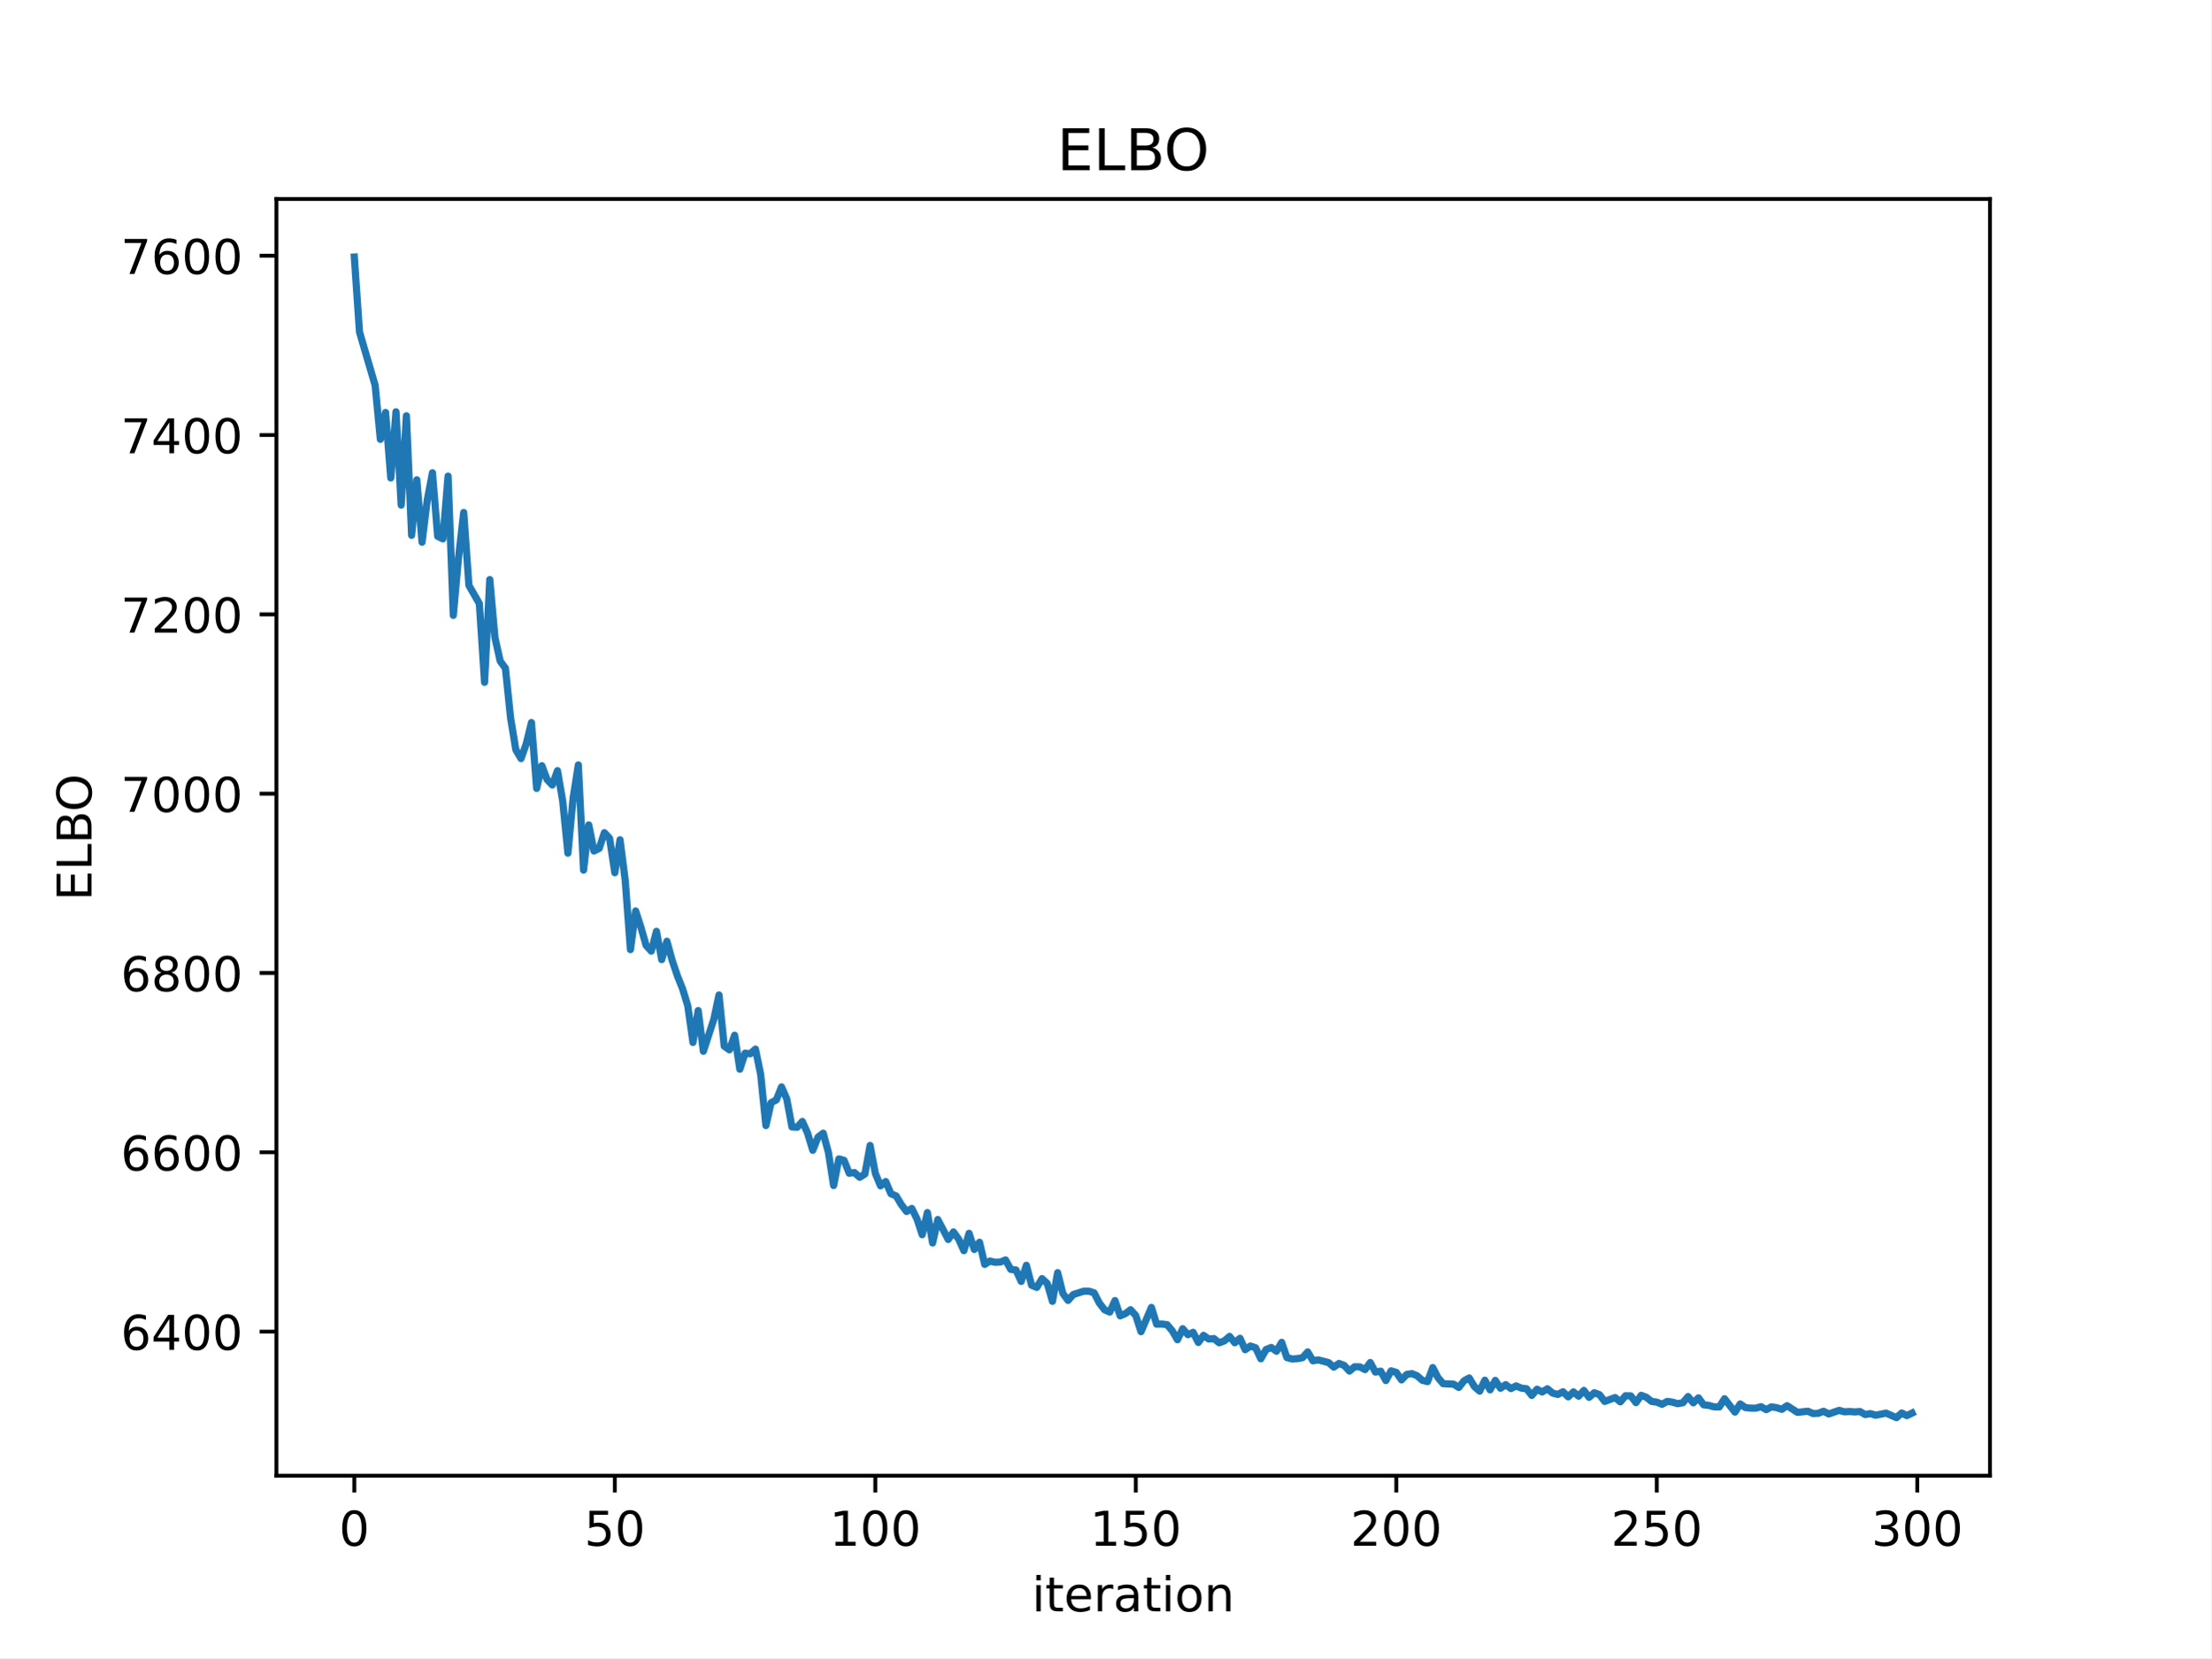
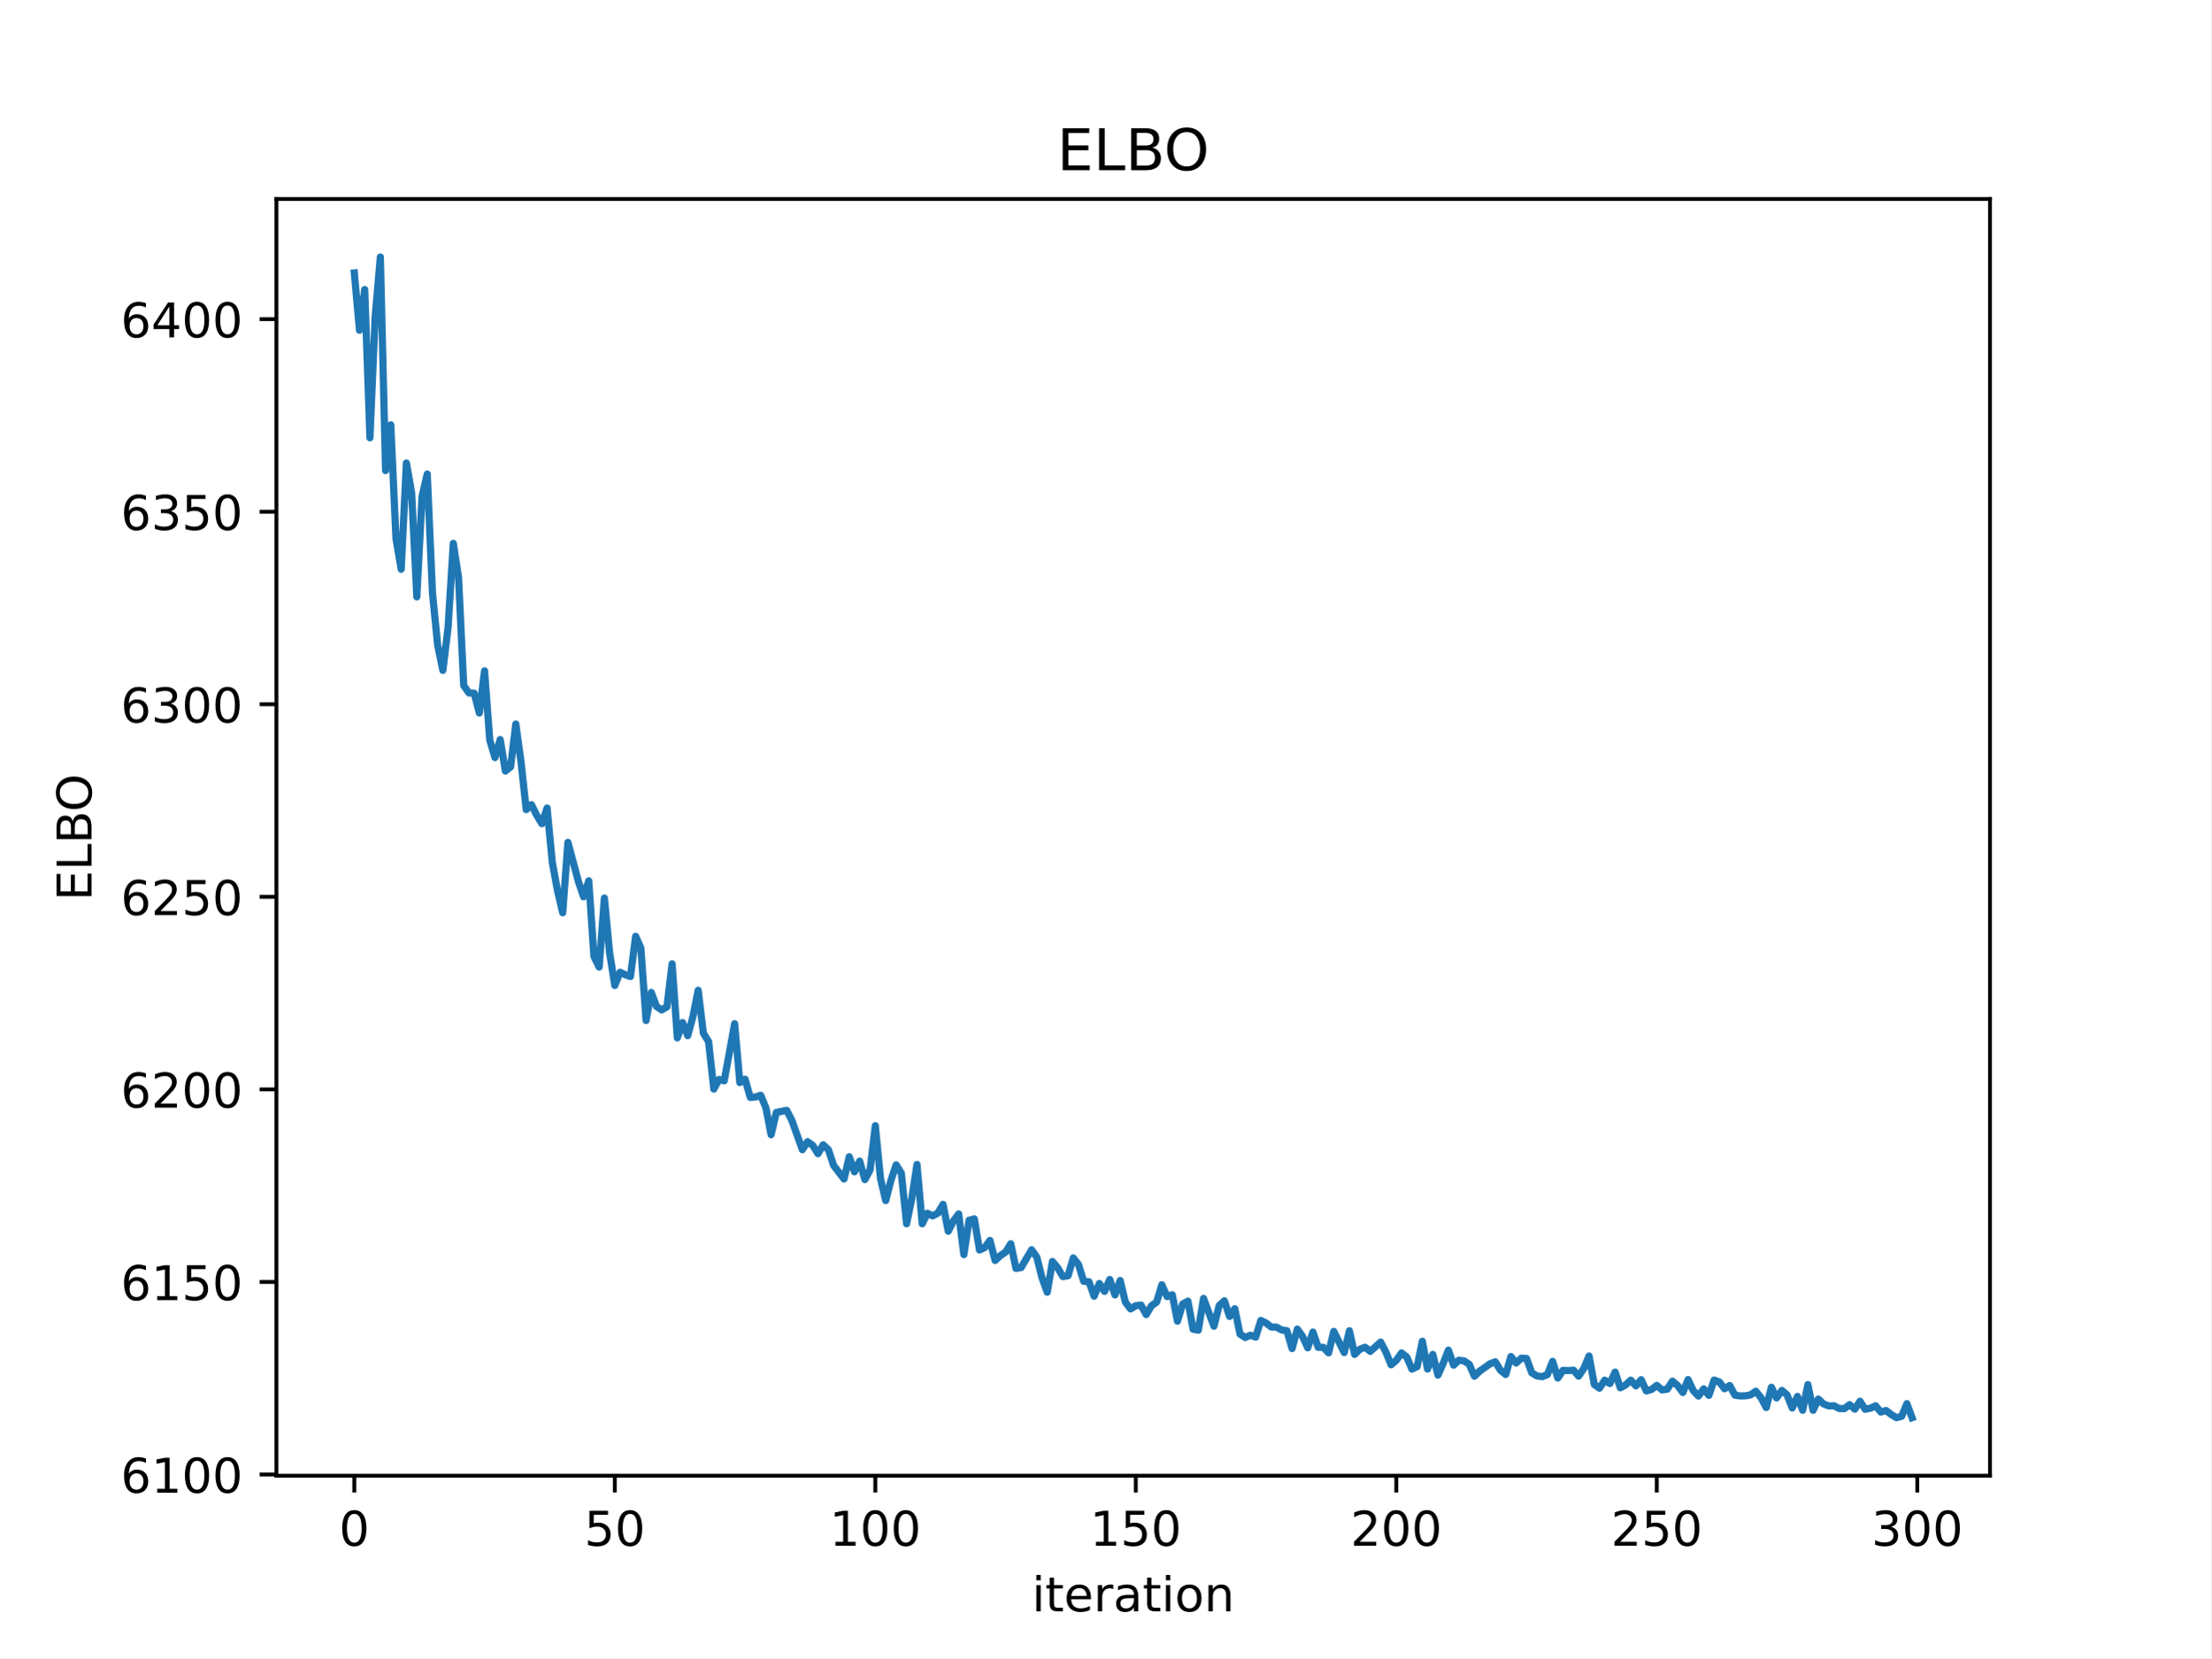
<svg xmlns="http://www.w3.org/2000/svg" xmlns:xlink="http://www.w3.org/1999/xlink" width="460.8pt" height="345.6pt" viewBox="0 0 460.8 345.6" version="1.1">
  <defs>
    <style type="text/css">*{stroke-linejoin: round; stroke-linecap: butt}</style>
  </defs>
  <g id="figure_1">
    <g id="patch_1">
      <path d="M 0 345.6  L 460.8 345.6  L 460.8 0  L 0 0  z " style="fill: #ffffff" />
    </g>
    <g id="axes_1">
      <g id="patch_2">
        <path d="M 57.6 307.584  L 414.72 307.584  L 414.72 41.472  L 57.6 41.472  z " style="fill: #ffffff" />
      </g>
      <g id="matplotlib.axis_1">
        <g id="xtick_1">
          <g id="line2d_1">
            <defs>
-               <path id="mb1809e259a" d="M 0 0  L 0 3.5  " style="stroke: #000000; stroke-width: 0.8" />
+               <path id="mee90d8ee68" d="M 0 0  L 0 3.5  " style="stroke: #000000; stroke-width: 0.8" />
            </defs>
            <g>
-               <use xlink:href="#mb1809e259a" x="73.833" y="307.584" style="stroke: #000000; stroke-width: 0.8" />
+               <use xlink:href="#mee90d8ee68" x="73.833" y="307.584" style="stroke: #000000; stroke-width: 0.8" />
            </g>
          </g>
          <g id="text_1">
            <g transform="translate(70.65148 322.1824) scale(0.1 -0.1)">
              <defs>
                <path id="DejaVuSans-30" d="M 2034 4250  Q 1547 4250 1301 3770  Q 1056 3291 1056 2328  Q 1056 1369 1301 889  Q 1547 409 2034 409  Q 2525 409 2770 889  Q 3016 1369 3016 2328  Q 3016 3291 2770 3770  Q 2525 4250 2034 4250  z M 2034 4750  Q 2819 4750 3233 4129  Q 3647 3509 3647 2328  Q 3647 1150 3233 529  Q 2819 -91 2034 -91  Q 1250 -91 836 529  Q 422 1150 422 2328  Q 422 3509 836 4129  Q 1250 4750 2034 4750  z " transform="scale(0.015625)" />
              </defs>
              <use xlink:href="#DejaVuSans-30" />
            </g>
          </g>
        </g>
        <g id="xtick_2">
          <g id="line2d_2">
            <g>
-               <use xlink:href="#mb1809e259a" x="128.123" y="307.584" style="stroke: #000000; stroke-width: 0.8" />
+               <use xlink:href="#mee90d8ee68" x="128.123" y="307.584" style="stroke: #000000; stroke-width: 0.8" />
            </g>
          </g>
          <g id="text_2">
            <g transform="translate(121.7603 322.1824) scale(0.1 -0.1)">
              <defs>
                <path id="DejaVuSans-35" d="M 691 4666  L 3169 4666  L 3169 4134  L 1269 4134  L 1269 2991  Q 1406 3038 1543 3061  Q 1681 3084 1819 3084  Q 2600 3084 3056 2656  Q 3513 2228 3513 1497  Q 3513 744 3044 326  Q 2575 -91 1722 -91  Q 1428 -91 1123 -41  Q 819 9 494 109  L 494 744  Q 775 591 1075 516  Q 1375 441 1709 441  Q 2250 441 2565 725  Q 2881 1009 2881 1497  Q 2881 1984 2565 2268  Q 2250 2553 1709 2553  Q 1456 2553 1204 2497  Q 953 2441 691 2322  L 691 4666  z " transform="scale(0.015625)" />
              </defs>
              <use xlink:href="#DejaVuSans-35" />
              <use xlink:href="#DejaVuSans-30" transform="translate(63.62305 0)" />
            </g>
          </g>
        </g>
        <g id="xtick_3">
          <g id="line2d_3">
            <g>
-               <use xlink:href="#mb1809e259a" x="182.413" y="307.584" style="stroke: #000000; stroke-width: 0.8" />
+               <use xlink:href="#mee90d8ee68" x="182.413" y="307.584" style="stroke: #000000; stroke-width: 0.8" />
            </g>
          </g>
          <g id="text_3">
            <g transform="translate(172.8691 322.1824) scale(0.1 -0.1)">
              <defs>
                <path id="DejaVuSans-31" d="M 794 531  L 1825 531  L 1825 4091  L 703 3866  L 703 4441  L 1819 4666  L 2450 4666  L 2450 531  L 3481 531  L 3481 0  L 794 0  L 794 531  z " transform="scale(0.015625)" />
              </defs>
              <use xlink:href="#DejaVuSans-31" />
              <use xlink:href="#DejaVuSans-30" transform="translate(63.62305 0)" />
              <use xlink:href="#DejaVuSans-30" transform="translate(127.2461 0)" />
            </g>
          </g>
        </g>
        <g id="xtick_4">
          <g id="line2d_4">
            <g>
-               <use xlink:href="#mb1809e259a" x="236.703" y="307.584" style="stroke: #000000; stroke-width: 0.8" />
+               <use xlink:href="#mee90d8ee68" x="236.703" y="307.584" style="stroke: #000000; stroke-width: 0.8" />
            </g>
          </g>
          <g id="text_4">
            <g transform="translate(227.1592 322.1824) scale(0.1 -0.1)">
              <use xlink:href="#DejaVuSans-31" />
              <use xlink:href="#DejaVuSans-35" transform="translate(63.62305 0)" />
              <use xlink:href="#DejaVuSans-30" transform="translate(127.2461 0)" />
            </g>
          </g>
        </g>
        <g id="xtick_5">
          <g id="line2d_5">
            <g>
-               <use xlink:href="#mb1809e259a" x="290.993" y="307.584" style="stroke: #000000; stroke-width: 0.8" />
+               <use xlink:href="#mee90d8ee68" x="290.993" y="307.584" style="stroke: #000000; stroke-width: 0.8" />
            </g>
          </g>
          <g id="text_5">
            <g transform="translate(281.4492 322.1824) scale(0.1 -0.1)">
              <defs>
                <path id="DejaVuSans-32" d="M 1228 531  L 3431 531  L 3431 0  L 469 0  L 469 531  Q 828 903 1448 1529  Q 2069 2156 2228 2338  Q 2531 2678 2651 2914  Q 2772 3150 2772 3378  Q 2772 3750 2511 3984  Q 2250 4219 1831 4219  Q 1534 4219 1204 4116  Q 875 4013 500 3803  L 500 4441  Q 881 4594 1212 4672  Q 1544 4750 1819 4750  Q 2544 4750 2975 4387  Q 3406 4025 3406 3419  Q 3406 3131 3298 2873  Q 3191 2616 2906 2266  Q 2828 2175 2409 1742  Q 1991 1309 1228 531  z " transform="scale(0.015625)" />
              </defs>
              <use xlink:href="#DejaVuSans-32" />
              <use xlink:href="#DejaVuSans-30" transform="translate(63.62305 0)" />
              <use xlink:href="#DejaVuSans-30" transform="translate(127.2461 0)" />
            </g>
          </g>
        </g>
        <g id="xtick_6">
          <g id="line2d_6">
            <g>
-               <use xlink:href="#mb1809e259a" x="345.283" y="307.584" style="stroke: #000000; stroke-width: 0.8" />
+               <use xlink:href="#mee90d8ee68" x="345.283" y="307.584" style="stroke: #000000; stroke-width: 0.8" />
            </g>
          </g>
          <g id="text_6">
            <g transform="translate(335.7393 322.1824) scale(0.1 -0.1)">
              <use xlink:href="#DejaVuSans-32" />
              <use xlink:href="#DejaVuSans-35" transform="translate(63.62305 0)" />
              <use xlink:href="#DejaVuSans-30" transform="translate(127.2461 0)" />
            </g>
          </g>
        </g>
        <g id="xtick_7">
          <g id="line2d_7">
            <g>
-               <use xlink:href="#mb1809e259a" x="399.573" y="307.584" style="stroke: #000000; stroke-width: 0.8" />
+               <use xlink:href="#mee90d8ee68" x="399.573" y="307.584" style="stroke: #000000; stroke-width: 0.8" />
            </g>
          </g>
          <g id="text_7">
            <g transform="translate(390.0293 322.1824) scale(0.1 -0.1)">
              <defs>
                <path id="DejaVuSans-33" d="M 2597 2516  Q 3050 2419 3304 2112  Q 3559 1806 3559 1356  Q 3559 666 3084 287  Q 2609 -91 1734 -91  Q 1441 -91 1130 -33  Q 819 25 488 141  L 488 750  Q 750 597 1062 519  Q 1375 441 1716 441  Q 2309 441 2620 675  Q 2931 909 2931 1356  Q 2931 1769 2642 2001  Q 2353 2234 1838 2234  L 1294 2234  L 1294 2753  L 1863 2753  Q 2328 2753 2575 2939  Q 2822 3125 2822 3475  Q 2822 3834 2567 4026  Q 2313 4219 1838 4219  Q 1578 4219 1281 4162  Q 984 4106 628 3988  L 628 4550  Q 988 4650 1302 4700  Q 1616 4750 1894 4750  Q 2613 4750 3031 4423  Q 3450 4097 3450 3541  Q 3450 3153 3228 2886  Q 3006 2619 2597 2516  z " transform="scale(0.015625)" />
              </defs>
              <use xlink:href="#DejaVuSans-33" />
              <use xlink:href="#DejaVuSans-30" transform="translate(63.62305 0)" />
              <use xlink:href="#DejaVuSans-30" transform="translate(127.2461 0)" />
            </g>
          </g>
        </g>
        <g id="text_8">
          <g transform="translate(215.0373 335.8606) scale(0.1 -0.1)">
            <defs>
              <path id="DejaVuSans-69" d="M 603 3500  L 1178 3500  L 1178 0  L 603 0  L 603 3500  z M 603 4863  L 1178 4863  L 1178 4134  L 603 4134  L 603 4863  z " transform="scale(0.015625)" />
              <path id="DejaVuSans-74" d="M 1172 4494  L 1172 3500  L 2356 3500  L 2356 3053  L 1172 3053  L 1172 1153  Q 1172 725 1289 603  Q 1406 481 1766 481  L 2356 481  L 2356 0  L 1766 0  Q 1100 0 847 248  Q 594 497 594 1153  L 594 3053  L 172 3053  L 172 3500  L 594 3500  L 594 4494  L 1172 4494  z " transform="scale(0.015625)" />
              <path id="DejaVuSans-65" d="M 3597 1894  L 3597 1613  L 953 1613  Q 991 1019 1311 708  Q 1631 397 2203 397  Q 2534 397 2845 478  Q 3156 559 3463 722  L 3463 178  Q 3153 47 2828 -22  Q 2503 -91 2169 -91  Q 1331 -91 842 396  Q 353 884 353 1716  Q 353 2575 817 3079  Q 1281 3584 2069 3584  Q 2775 3584 3186 3129  Q 3597 2675 3597 1894  z M 3022 2063  Q 3016 2534 2758 2815  Q 2500 3097 2075 3097  Q 1594 3097 1305 2825  Q 1016 2553 972 2059  L 3022 2063  z " transform="scale(0.015625)" />
              <path id="DejaVuSans-72" d="M 2631 2963  Q 2534 3019 2420 3045  Q 2306 3072 2169 3072  Q 1681 3072 1420 2755  Q 1159 2438 1159 1844  L 1159 0  L 581 0  L 581 3500  L 1159 3500  L 1159 2956  Q 1341 3275 1631 3429  Q 1922 3584 2338 3584  Q 2397 3584 2469 3576  Q 2541 3569 2628 3553  L 2631 2963  z " transform="scale(0.015625)" />
              <path id="DejaVuSans-61" d="M 2194 1759  Q 1497 1759 1228 1600  Q 959 1441 959 1056  Q 959 750 1161 570  Q 1363 391 1709 391  Q 2188 391 2477 730  Q 2766 1069 2766 1631  L 2766 1759  L 2194 1759  z M 3341 1997  L 3341 0  L 2766 0  L 2766 531  Q 2569 213 2275 61  Q 1981 -91 1556 -91  Q 1019 -91 701 211  Q 384 513 384 1019  Q 384 1609 779 1909  Q 1175 2209 1959 2209  L 2766 2209  L 2766 2266  Q 2766 2663 2505 2880  Q 2244 3097 1772 3097  Q 1472 3097 1187 3025  Q 903 2953 641 2809  L 641 3341  Q 956 3463 1253 3523  Q 1550 3584 1831 3584  Q 2591 3584 2966 3190  Q 3341 2797 3341 1997  z " transform="scale(0.015625)" />
              <path id="DejaVuSans-6f" d="M 1959 3097  Q 1497 3097 1228 2736  Q 959 2375 959 1747  Q 959 1119 1226 758  Q 1494 397 1959 397  Q 2419 397 2687 759  Q 2956 1122 2956 1747  Q 2956 2369 2687 2733  Q 2419 3097 1959 3097  z M 1959 3584  Q 2709 3584 3137 3096  Q 3566 2609 3566 1747  Q 3566 888 3137 398  Q 2709 -91 1959 -91  Q 1206 -91 779 398  Q 353 888 353 1747  Q 353 2609 779 3096  Q 1206 3584 1959 3584  z " transform="scale(0.015625)" />
              <path id="DejaVuSans-6e" d="M 3513 2113  L 3513 0  L 2938 0  L 2938 2094  Q 2938 2591 2744 2837  Q 2550 3084 2163 3084  Q 1697 3084 1428 2787  Q 1159 2491 1159 1978  L 1159 0  L 581 0  L 581 3500  L 1159 3500  L 1159 2956  Q 1366 3272 1645 3428  Q 1925 3584 2291 3584  Q 2894 3584 3203 3211  Q 3513 2838 3513 2113  z " transform="scale(0.015625)" />
            </defs>
            <use xlink:href="#DejaVuSans-69" />
            <use xlink:href="#DejaVuSans-74" transform="translate(27.7832 0)" />
            <use xlink:href="#DejaVuSans-65" transform="translate(66.99219 0)" />
            <use xlink:href="#DejaVuSans-72" transform="translate(128.5156 0)" />
            <use xlink:href="#DejaVuSans-61" transform="translate(169.6289 0)" />
            <use xlink:href="#DejaVuSans-74" transform="translate(230.9082 0)" />
            <use xlink:href="#DejaVuSans-69" transform="translate(270.1172 0)" />
            <use xlink:href="#DejaVuSans-6f" transform="translate(297.9004 0)" />
            <use xlink:href="#DejaVuSans-6e" transform="translate(359.082 0)" />
          </g>
        </g>
      </g>
      <g id="matplotlib.axis_2">
        <g id="ytick_1">
          <g id="line2d_8">
            <defs>
-               <path id="m06be9a217d" d="M 0 0  L -3.5 0  " style="stroke: #000000; stroke-width: 0.8" />
+               <path id="m537278aff8" d="M 0 0  L -3.5 0  " style="stroke: #000000; stroke-width: 0.8" />
            </defs>
            <g>
-               <use xlink:href="#m06be9a217d" x="57.6" y="277.554" style="stroke: #000000; stroke-width: 0.8" />
+               <use xlink:href="#m537278aff8" x="57.6" y="307.335" style="stroke: #000000; stroke-width: 0.8" />
            </g>
          </g>
          <g id="text_9">
-             <g transform="translate(25.15 281.3532) scale(0.1 -0.1)">
+             <g transform="translate(25.15 311.1342) scale(0.1 -0.1)">
              <defs>
                <path id="DejaVuSans-36" d="M 2113 2584  Q 1688 2584 1439 2293  Q 1191 2003 1191 1497  Q 1191 994 1439 701  Q 1688 409 2113 409  Q 2538 409 2786 701  Q 3034 994 3034 1497  Q 3034 2003 2786 2293  Q 2538 2584 2113 2584  z M 3366 4563  L 3366 3988  Q 3128 4100 2886 4159  Q 2644 4219 2406 4219  Q 1781 4219 1451 3797  Q 1122 3375 1075 2522  Q 1259 2794 1537 2939  Q 1816 3084 2150 3084  Q 2853 3084 3261 2657  Q 3669 2231 3669 1497  Q 3669 778 3244 343  Q 2819 -91 2113 -91  Q 1303 -91 875 529  Q 447 1150 447 2328  Q 447 3434 972 4092  Q 1497 4750 2381 4750  Q 2619 4750 2861 4703  Q 3103 4656 3366 4563  z " transform="scale(0.015625)" />
-                 <path id="DejaVuSans-34" d="M 2419 4116  L 825 1625  L 2419 1625  L 2419 4116  z M 2253 4666  L 3047 4666  L 3047 1625  L 3713 1625  L 3713 1100  L 3047 1100  L 3047 0  L 2419 0  L 2419 1100  L 313 1100  L 313 1709  L 2253 4666  z " transform="scale(0.015625)" />
-               </defs>
-               <use xlink:href="#DejaVuSans-36" />
-               <use xlink:href="#DejaVuSans-34" transform="translate(63.62305 0)" />
+               </defs>
+               <use xlink:href="#DejaVuSans-36" />
+               <use xlink:href="#DejaVuSans-31" transform="translate(63.62305 0)" />
              <use xlink:href="#DejaVuSans-30" transform="translate(127.2461 0)" />
              <use xlink:href="#DejaVuSans-30" transform="translate(190.8691 0)" />
            </g>
          </g>
        </g>
        <g id="ytick_2">
          <g id="line2d_9">
            <g>
-               <use xlink:href="#m06be9a217d" x="57.6" y="240.177" style="stroke: #000000; stroke-width: 0.8" />
+               <use xlink:href="#m537278aff8" x="57.6" y="267.198" style="stroke: #000000; stroke-width: 0.8" />
            </g>
          </g>
          <g id="text_10">
-             <g transform="translate(25.15 243.9766) scale(0.1 -0.1)">
-               <use xlink:href="#DejaVuSans-36" />
-               <use xlink:href="#DejaVuSans-36" transform="translate(63.62305 0)" />
-               <use xlink:href="#DejaVuSans-30" transform="translate(127.2461 0)" />
+             <g transform="translate(25.15 270.9976) scale(0.1 -0.1)">
+               <use xlink:href="#DejaVuSans-36" />
+               <use xlink:href="#DejaVuSans-31" transform="translate(63.62305 0)" />
+               <use xlink:href="#DejaVuSans-35" transform="translate(127.2461 0)" />
              <use xlink:href="#DejaVuSans-30" transform="translate(190.8691 0)" />
            </g>
          </g>
        </g>
        <g id="ytick_3">
          <g id="line2d_10">
            <g>
-               <use xlink:href="#m06be9a217d" x="57.6" y="202.801" style="stroke: #000000; stroke-width: 0.8" />
+               <use xlink:href="#m537278aff8" x="57.6" y="227.062" style="stroke: #000000; stroke-width: 0.8" />
            </g>
          </g>
          <g id="text_11">
-             <g transform="translate(25.15 206.6) scale(0.1 -0.1)">
-               <defs>
-                 <path id="DejaVuSans-38" d="M 2034 2216  Q 1584 2216 1326 1975  Q 1069 1734 1069 1313  Q 1069 891 1326 650  Q 1584 409 2034 409  Q 2484 409 2743 651  Q 3003 894 3003 1313  Q 3003 1734 2745 1975  Q 2488 2216 2034 2216  z M 1403 2484  Q 997 2584 770 2862  Q 544 3141 544 3541  Q 544 4100 942 4425  Q 1341 4750 2034 4750  Q 2731 4750 3128 4425  Q 3525 4100 3525 3541  Q 3525 3141 3298 2862  Q 3072 2584 2669 2484  Q 3125 2378 3379 2068  Q 3634 1759 3634 1313  Q 3634 634 3220 271  Q 2806 -91 2034 -91  Q 1263 -91 848 271  Q 434 634 434 1313  Q 434 1759 690 2068  Q 947 2378 1403 2484  z M 1172 3481  Q 1172 3119 1398 2916  Q 1625 2713 2034 2713  Q 2441 2713 2670 2916  Q 2900 3119 2900 3481  Q 2900 3844 2670 4047  Q 2441 4250 2034 4250  Q 1625 4250 1398 4047  Q 1172 3844 1172 3481  z " transform="scale(0.015625)" />
-               </defs>
-               <use xlink:href="#DejaVuSans-36" />
-               <use xlink:href="#DejaVuSans-38" transform="translate(63.62305 0)" />
+             <g transform="translate(25.15 230.8609) scale(0.1 -0.1)">
+               <use xlink:href="#DejaVuSans-36" />
+               <use xlink:href="#DejaVuSans-32" transform="translate(63.62305 0)" />
              <use xlink:href="#DejaVuSans-30" transform="translate(127.2461 0)" />
              <use xlink:href="#DejaVuSans-30" transform="translate(190.8691 0)" />
            </g>
          </g>
        </g>
        <g id="ytick_4">
          <g id="line2d_11">
            <g>
-               <use xlink:href="#m06be9a217d" x="57.6" y="165.424" style="stroke: #000000; stroke-width: 0.8" />
+               <use xlink:href="#m537278aff8" x="57.6" y="186.925" style="stroke: #000000; stroke-width: 0.8" />
            </g>
          </g>
          <g id="text_12">
-             <g transform="translate(25.15 169.2233) scale(0.1 -0.1)">
-               <defs>
-                 <path id="DejaVuSans-37" d="M 525 4666  L 3525 4666  L 3525 4397  L 1831 0  L 1172 0  L 2766 4134  L 525 4134  L 525 4666  z " transform="scale(0.015625)" />
-               </defs>
-               <use xlink:href="#DejaVuSans-37" />
-               <use xlink:href="#DejaVuSans-30" transform="translate(63.62305 0)" />
-               <use xlink:href="#DejaVuSans-30" transform="translate(127.2461 0)" />
+             <g transform="translate(25.15 190.7243) scale(0.1 -0.1)">
+               <use xlink:href="#DejaVuSans-36" />
+               <use xlink:href="#DejaVuSans-32" transform="translate(63.62305 0)" />
+               <use xlink:href="#DejaVuSans-35" transform="translate(127.2461 0)" />
              <use xlink:href="#DejaVuSans-30" transform="translate(190.8691 0)" />
            </g>
          </g>
        </g>
        <g id="ytick_5">
          <g id="line2d_12">
            <g>
-               <use xlink:href="#m06be9a217d" x="57.6" y="128.047" style="stroke: #000000; stroke-width: 0.8" />
+               <use xlink:href="#m537278aff8" x="57.6" y="146.788" style="stroke: #000000; stroke-width: 0.8" />
            </g>
          </g>
          <g id="text_13">
-             <g transform="translate(25.15 131.8467) scale(0.1 -0.1)">
-               <use xlink:href="#DejaVuSans-37" />
-               <use xlink:href="#DejaVuSans-32" transform="translate(63.62305 0)" />
+             <g transform="translate(25.15 150.5877) scale(0.1 -0.1)">
+               <use xlink:href="#DejaVuSans-36" />
+               <use xlink:href="#DejaVuSans-33" transform="translate(63.62305 0)" />
              <use xlink:href="#DejaVuSans-30" transform="translate(127.2461 0)" />
              <use xlink:href="#DejaVuSans-30" transform="translate(190.8691 0)" />
            </g>
          </g>
        </g>
        <g id="ytick_6">
          <g id="line2d_13">
            <g>
-               <use xlink:href="#m06be9a217d" x="57.6" y="90.671" style="stroke: #000000; stroke-width: 0.8" />
+               <use xlink:href="#m537278aff8" x="57.6" y="106.652" style="stroke: #000000; stroke-width: 0.8" />
            </g>
          </g>
          <g id="text_14">
-             <g transform="translate(25.15 94.47009) scale(0.1 -0.1)">
-               <use xlink:href="#DejaVuSans-37" />
-               <use xlink:href="#DejaVuSans-34" transform="translate(63.62305 0)" />
-               <use xlink:href="#DejaVuSans-30" transform="translate(127.2461 0)" />
+             <g transform="translate(25.15 110.451) scale(0.1 -0.1)">
+               <use xlink:href="#DejaVuSans-36" />
+               <use xlink:href="#DejaVuSans-33" transform="translate(63.62305 0)" />
+               <use xlink:href="#DejaVuSans-35" transform="translate(127.2461 0)" />
              <use xlink:href="#DejaVuSans-30" transform="translate(190.8691 0)" />
            </g>
          </g>
        </g>
        <g id="ytick_7">
          <g id="line2d_14">
            <g>
-               <use xlink:href="#m06be9a217d" x="57.6" y="53.294" style="stroke: #000000; stroke-width: 0.8" />
+               <use xlink:href="#m537278aff8" x="57.6" y="66.515" style="stroke: #000000; stroke-width: 0.8" />
            </g>
          </g>
          <g id="text_15">
-             <g transform="translate(25.15 57.09346) scale(0.1 -0.1)">
-               <use xlink:href="#DejaVuSans-37" />
-               <use xlink:href="#DejaVuSans-36" transform="translate(63.62305 0)" />
+             <g transform="translate(25.15 70.31442) scale(0.1 -0.1)">
+               <defs>
+                 <path id="DejaVuSans-34" d="M 2419 4116  L 825 1625  L 2419 1625  L 2419 4116  z M 2253 4666  L 3047 4666  L 3047 1625  L 3713 1625  L 3713 1100  L 3047 1100  L 3047 0  L 2419 0  L 2419 1100  L 313 1100  L 313 1709  L 2253 4666  z " transform="scale(0.015625)" />
+               </defs>
+               <use xlink:href="#DejaVuSans-36" />
+               <use xlink:href="#DejaVuSans-34" transform="translate(63.62305 0)" />
              <use xlink:href="#DejaVuSans-30" transform="translate(127.2461 0)" />
              <use xlink:href="#DejaVuSans-30" transform="translate(190.8691 0)" />
            </g>
          </g>
        </g>
        <g id="text_16">
          <g transform="translate(19.07031 187.7522) rotate(-90) scale(0.1 -0.1)">
            <defs>
              <path id="DejaVuSans-45" d="M 628 4666  L 3578 4666  L 3578 4134  L 1259 4134  L 1259 2753  L 3481 2753  L 3481 2222  L 1259 2222  L 1259 531  L 3634 531  L 3634 0  L 628 0  L 628 4666  z " transform="scale(0.015625)" />
              <path id="DejaVuSans-4c" d="M 628 4666  L 1259 4666  L 1259 531  L 3531 531  L 3531 0  L 628 0  L 628 4666  z " transform="scale(0.015625)" />
              <path id="DejaVuSans-42" d="M 1259 2228  L 1259 519  L 2272 519  Q 2781 519 3026 730  Q 3272 941 3272 1375  Q 3272 1813 3026 2020  Q 2781 2228 2272 2228  L 1259 2228  z M 1259 4147  L 1259 2741  L 2194 2741  Q 2656 2741 2882 2914  Q 3109 3088 3109 3444  Q 3109 3797 2882 3972  Q 2656 4147 2194 4147  L 1259 4147  z M 628 4666  L 2241 4666  Q 2963 4666 3353 4366  Q 3744 4066 3744 3513  Q 3744 3084 3544 2831  Q 3344 2578 2956 2516  Q 3422 2416 3680 2098  Q 3938 1781 3938 1306  Q 3938 681 3513 340  Q 3088 0 2303 0  L 628 0  L 628 4666  z " transform="scale(0.015625)" />
              <path id="DejaVuSans-4f" d="M 2522 4238  Q 1834 4238 1429 3725  Q 1025 3213 1025 2328  Q 1025 1447 1429 934  Q 1834 422 2522 422  Q 3209 422 3611 934  Q 4013 1447 4013 2328  Q 4013 3213 3611 3725  Q 3209 4238 2522 4238  z M 2522 4750  Q 3503 4750 4090 4092  Q 4678 3434 4678 2328  Q 4678 1225 4090 567  Q 3503 -91 2522 -91  Q 1538 -91 948 565  Q 359 1222 359 2328  Q 359 3434 948 4092  Q 1538 4750 2522 4750  z " transform="scale(0.015625)" />
            </defs>
            <use xlink:href="#DejaVuSans-45" />
            <use xlink:href="#DejaVuSans-4c" transform="translate(63.18359 0)" />
            <use xlink:href="#DejaVuSans-42" transform="translate(118.8965 0)" />
            <use xlink:href="#DejaVuSans-4f" transform="translate(185.75 0)" />
          </g>
        </g>
      </g>
      <g id="line2d_15">
-         <path d="M 73.833 53.568  L 74.919 69.215  L 78.176 80.321  L 79.262 91.566  L 80.348 85.966  L 81.433 99.623  L 82.519 85.826  L 83.605 105.275  L 84.691 86.662  L 85.777 111.576  L 86.862 100  L 87.948 113.014  L 89.034 104.243  L 90.12 98.534  L 91.206 111.782  L 92.291 112.312  L 93.377 99.23  L 94.463 128.258  L 95.549 116.258  L 96.635 106.811  L 97.72 122.02  L 99.892 125.8  L 100.978 142.215  L 102.064 120.793  L 103.149 132.914  L 104.235 137.792  L 105.321 139.267  L 106.407 149.656  L 107.493 156.278  L 108.578 158.111  L 109.664 155.047  L 110.75 150.601  L 111.836 164.327  L 112.922 159.585  L 114.007 162.488  L 115.093 163.621  L 116.179 160.627  L 117.265 166.964  L 118.351 177.831  L 119.436 166.323  L 120.522 159.43  L 121.608 181.358  L 122.694 171.938  L 123.78 177.375  L 124.865 176.84  L 125.951 173.557  L 127.037 174.74  L 128.123 181.899  L 129.209 175.033  L 130.294 183.49  L 131.38 197.932  L 132.466 189.872  L 133.552 193.233  L 134.638 197.036  L 135.723 198.247  L 136.809 194.117  L 137.895 200.014  L 138.981 196.18  L 140.067 200.139  L 141.152 203.36  L 142.238 206.081  L 143.324 209.612  L 144.41 217.28  L 145.496 210.631  L 146.581 219.118  L 148.753 212.477  L 149.839 207.382  L 150.925 218.049  L 152.01 218.815  L 153.096 215.77  L 154.182 222.862  L 155.268 219.522  L 156.354 219.65  L 157.439 218.663  L 158.525 223.974  L 159.611 234.607  L 160.697 229.836  L 161.783 229.269  L 162.868 226.55  L 163.954 229.027  L 165.04 234.886  L 166.126 234.959  L 167.212 233.748  L 168.297 236.185  L 169.383 239.757  L 170.469 237.018  L 171.555 236.186  L 172.641 240.22  L 173.726 247.11  L 174.812 241.558  L 175.898 241.848  L 176.984 244.55  L 178.07 244.404  L 179.155 245.393  L 180.241 244.705  L 181.327 238.75  L 182.413 244.556  L 183.499 247.168  L 184.584 246.27  L 185.67 248.815  L 186.756 249.264  L 187.842 251.082  L 188.928 252.517  L 190.013 251.881  L 191.099 254.072  L 192.185 257.352  L 193.271 252.743  L 194.357 259.078  L 195.442 254.191  L 197.614 258.351  L 198.7 256.777  L 199.786 258.275  L 200.871 260.684  L 201.957 257.06  L 203.043 260.436  L 204.129 258.919  L 205.215 263.539  L 206.3 262.851  L 207.386 263.108  L 208.472 263.05  L 209.558 262.612  L 210.644 264.586  L 211.729 264.707  L 212.815 267.09  L 213.901 263.729  L 214.987 267.889  L 216.073 268.335  L 217.158 266.504  L 218.244 267.514  L 219.33 271.244  L 220.416 265.264  L 221.502 269.609  L 222.587 271.054  L 223.673 269.82  L 225.845 269.13  L 226.931 269.131  L 228.016 269.465  L 229.102 271.589  L 230.188 272.996  L 231.274 273.485  L 232.36 271.082  L 233.445 274.26  L 234.531 273.802  L 235.617 272.991  L 236.703 274.203  L 237.789 277.569  L 239.96 272.508  L 241.046 276.005  L 242.132 275.975  L 243.218 276.099  L 244.304 277.386  L 245.389 279.251  L 246.475 276.945  L 247.561 278.198  L 248.647 277.698  L 249.733 279.814  L 250.818 278.335  L 251.904 279.096  L 252.99 279  L 254.076 279.886  L 255.162 279.484  L 256.247 278.545  L 257.333 279.88  L 258.419 278.942  L 259.505 281.324  L 260.591 280.555  L 261.676 280.931  L 262.762 283.222  L 263.848 281.285  L 264.934 280.855  L 266.02 281.649  L 267.105 279.79  L 268.191 282.966  L 269.277 283.262  L 270.363 283.189  L 271.449 282.987  L 272.534 281.788  L 273.62 283.639  L 274.706 283.443  L 276.878 284.005  L 277.963 284.947  L 279.049 284.183  L 280.135 284.601  L 281.221 285.782  L 282.307 284.871  L 283.392 284.897  L 284.478 285.474  L 285.564 283.99  L 286.65 285.997  L 287.736 285.788  L 288.821 287.753  L 289.907 285.728  L 290.993 286.053  L 292.079 287.616  L 293.165 286.477  L 294.25 286.304  L 295.336 286.763  L 296.422 287.703  L 297.508 287.973  L 298.594 285.043  L 299.679 287.138  L 300.765 288.411  L 302.937 288.505  L 304.023 289.194  L 305.108 287.796  L 306.194 287.215  L 307.28 289.019  L 308.366 289.963  L 309.452 287.674  L 310.537 289.695  L 311.623 287.724  L 312.709 289.361  L 313.795 288.605  L 314.881 289.425  L 315.966 288.867  L 317.052 289.333  L 318.138 289.461  L 319.224 290.858  L 320.31 289.565  L 321.395 290.134  L 322.481 289.468  L 323.567 290.364  L 324.653 290.653  L 325.739 290.087  L 326.824 291.15  L 327.91 290.117  L 328.996 291.015  L 330.082 289.811  L 331.168 291.25  L 332.253 290.29  L 333.339 290.7  L 334.425 292.105  L 336.597 291.298  L 337.682 292.197  L 338.768 290.919  L 339.854 290.951  L 340.94 292.352  L 342.026 290.827  L 343.111 291.243  L 344.197 292.104  L 345.283 292.251  L 346.369 292.701  L 347.455 292.104  L 348.54 292.256  L 349.626 292.575  L 350.712 292.379  L 351.798 291.088  L 352.884 292.397  L 353.969 291.358  L 355.055 292.819  L 356.141 292.939  L 357.227 293.232  L 358.313 293.25  L 359.398 291.539  L 361.57 294.33  L 362.656 292.629  L 363.742 293.382  L 364.827 293.504  L 365.913 293.508  L 366.999 293.202  L 368.085 293.809  L 369.171 293.233  L 370.256 293.404  L 371.342 293.745  L 372.428 292.989  L 374.6 294.383  L 376.771 294.148  L 377.857 294.636  L 378.943 294.577  L 380.029 294.151  L 381.114 294.718  L 383.286 293.966  L 384.372 294.272  L 385.458 294.213  L 386.543 294.295  L 387.629 294.212  L 388.715 294.843  L 389.801 294.644  L 390.887 294.977  L 393.058 294.544  L 395.23 295.488  L 396.316 294.514  L 397.401 295.061  L 398.487 294.53  L 398.487 294.53  " clip-path="url(#p828c2e93ea)" style="fill: none; stroke: #1f77b4; stroke-width: 1.5; stroke-linecap: square" />
+         <path d="M 73.833 56.881  L 74.919 68.83  L 76.004 60.343  L 77.09 91.248  L 78.176 66.092  L 79.262 53.568  L 80.348 98.078  L 81.433 88.546  L 82.519 112.295  L 83.605 118.644  L 84.691 96.502  L 85.777 102.664  L 86.862 124.397  L 87.948 103.488  L 89.034 98.802  L 90.12 123.555  L 91.206 134.514  L 92.291 139.731  L 93.377 130.779  L 94.463 113.246  L 95.549 120.3  L 96.635 142.885  L 97.72 144.431  L 98.806 144.468  L 99.892 148.61  L 100.978 139.818  L 102.064 154.27  L 103.149 157.902  L 104.235 154.147  L 105.321 160.706  L 106.407 159.834  L 107.493 150.902  L 108.578 158.821  L 109.664 168.753  L 110.75 167.716  L 111.836 169.9  L 112.922 171.677  L 114.007 168.418  L 115.093 179.737  L 116.179 185.63  L 117.265 190.252  L 118.351 175.573  L 120.522 183.693  L 121.608 186.91  L 122.694 183.594  L 123.78 199.389  L 124.865 201.565  L 125.951 187.175  L 127.037 198.566  L 128.123 205.405  L 129.209 202.647  L 130.294 203.16  L 131.38 203.542  L 132.466 195.154  L 133.552 197.589  L 134.638 212.703  L 135.723 206.855  L 136.809 209.773  L 137.895 210.501  L 138.981 209.86  L 140.067 200.894  L 141.152 216.328  L 142.238 213.137  L 143.324 215.862  L 144.41 211.852  L 145.496 206.406  L 146.581 215.365  L 147.667 217.1  L 148.753 227.004  L 149.839 224.988  L 150.925 225.274  L 153.096 213.367  L 154.182 225.646  L 155.268 224.938  L 156.354 228.728  L 157.439 228.652  L 158.525 228.289  L 159.611 230.913  L 160.697 236.51  L 161.783 231.873  L 163.954 231.432  L 165.04 233.569  L 167.212 239.631  L 168.297 237.963  L 169.383 238.74  L 170.469 240.47  L 171.555 238.616  L 172.641 239.637  L 173.726 242.908  L 175.898 245.743  L 176.984 241.102  L 178.07 244.246  L 179.155 242.022  L 180.241 245.861  L 181.327 243.836  L 182.413 234.629  L 183.499 245.676  L 184.584 250.241  L 185.67 246.011  L 186.756 242.795  L 187.842 244.54  L 188.928 255.075  L 190.013 249.822  L 191.099 242.707  L 192.185 255.072  L 193.271 252.889  L 194.357 253.431  L 195.442 252.864  L 196.528 251.037  L 197.614 256.631  L 198.7 254.478  L 199.786 253.019  L 200.871 261.496  L 201.957 254.341  L 203.043 254.05  L 204.129 260.543  L 205.215 260.027  L 206.3 258.544  L 207.386 262.728  L 208.472 261.711  L 209.558 260.98  L 210.644 259.235  L 211.729 264.385  L 212.815 264.19  L 214.987 260.488  L 216.073 262.032  L 217.158 266.345  L 218.244 269.347  L 219.33 262.937  L 220.416 264.231  L 221.502 266.088  L 222.587 265.902  L 223.673 262.192  L 224.759 263.566  L 225.845 267.06  L 226.931 267.156  L 228.016 270.171  L 229.102 267.521  L 230.188 269.178  L 231.274 266.687  L 232.36 269.904  L 233.445 266.904  L 234.531 271.412  L 235.617 272.826  L 236.703 272.152  L 237.789 272.025  L 238.875 274.012  L 239.96 272.174  L 241.046 271.393  L 242.132 267.79  L 243.218 270.244  L 244.304 269.877  L 245.389 275.38  L 246.475 271.8  L 247.561 271.201  L 248.647 277.053  L 249.733 277.253  L 250.818 270.626  L 252.99 276.432  L 254.076 272.119  L 255.162 271.131  L 256.247 274.388  L 257.333 272.781  L 258.419 278.061  L 259.505 278.779  L 260.591 278.307  L 261.676 278.702  L 262.762 275.229  L 263.848 275.759  L 264.934 276.591  L 266.02 276.614  L 267.105 277.218  L 268.191 277.361  L 269.277 281.08  L 270.363 277.031  L 271.449 278.536  L 272.534 280.929  L 273.62 277.639  L 274.706 280.821  L 275.792 280.827  L 276.878 281.974  L 277.963 277.498  L 280.135 281.921  L 281.221 277.379  L 282.307 282.304  L 283.392 281.235  L 284.478 280.802  L 285.564 281.672  L 287.736 279.734  L 288.821 281.811  L 289.907 284.467  L 290.993 283.541  L 292.079 281.994  L 293.165 282.839  L 294.25 285.37  L 295.336 284.85  L 296.422 279.554  L 297.508 285.36  L 298.594 282.302  L 299.679 286.614  L 300.765 284.164  L 301.851 281.418  L 302.937 284.546  L 304.023 283.513  L 305.108 283.651  L 306.194 284.366  L 307.28 286.845  L 308.366 285.788  L 310.537 284.256  L 311.623 283.844  L 312.709 285.615  L 313.795 286.486  L 314.881 282.752  L 315.966 284.099  L 317.052 283.085  L 318.138 283.158  L 319.224 286.136  L 320.31 286.796  L 321.395 286.934  L 322.481 286.509  L 323.567 283.753  L 324.653 287.227  L 325.739 285.623  L 326.824 285.675  L 327.91 285.591  L 328.996 286.829  L 330.082 285.217  L 331.168 282.633  L 332.253 288.578  L 333.339 289.346  L 334.425 287.67  L 335.511 288.376  L 336.597 285.987  L 337.682 289.266  L 338.768 288.67  L 339.854 287.673  L 340.94 288.855  L 342.026 287.572  L 343.111 289.926  L 344.197 289.602  L 345.283 288.76  L 346.369 289.711  L 347.455 289.554  L 348.54 287.876  L 349.626 288.794  L 350.712 290.252  L 351.798 287.549  L 352.884 289.845  L 353.969 290.983  L 355.055 289.479  L 356.141 290.842  L 357.227 287.648  L 358.313 288.041  L 359.398 289.458  L 360.484 288.79  L 361.57 290.803  L 362.656 290.963  L 363.742 290.939  L 364.827 290.732  L 365.913 289.968  L 366.999 291.318  L 368.085 293.377  L 369.171 289.144  L 370.256 291.382  L 371.342 289.811  L 372.428 290.738  L 373.514 293.475  L 374.6 291.058  L 375.685 293.945  L 376.771 288.591  L 377.857 293.948  L 378.943 291.611  L 380.029 292.631  L 381.114 293.046  L 382.2 293.01  L 383.286 293.572  L 384.372 293.599  L 385.458 292.773  L 386.543 293.714  L 387.629 292.06  L 388.715 293.741  L 389.801 293.514  L 390.887 293.01  L 391.972 294.314  L 393.058 293.996  L 394.144 294.837  L 395.23 295.488  L 396.316 295.194  L 397.401 292.571  L 398.487 295.486  L 398.487 295.486  " clip-path="url(#p61482e60a2)" style="fill: none; stroke: #1f77b4; stroke-width: 1.5; stroke-linecap: square" />
      </g>
      <g id="patch_3">
        <path d="M 57.6 307.584  L 57.6 41.472  " style="fill: none; stroke: #000000; stroke-width: 0.8; stroke-linejoin: miter; stroke-linecap: square" />
      </g>
      <g id="patch_4">
        <path d="M 414.72 307.584  L 414.72 41.472  " style="fill: none; stroke: #000000; stroke-width: 0.8; stroke-linejoin: miter; stroke-linecap: square" />
      </g>
      <g id="patch_5">
        <path d="M 57.6 307.584  L 414.72 307.584  " style="fill: none; stroke: #000000; stroke-width: 0.8; stroke-linejoin: miter; stroke-linecap: square" />
      </g>
      <g id="patch_6">
        <path d="M 57.6 41.472  L 414.72 41.472  " style="fill: none; stroke: #000000; stroke-width: 0.8; stroke-linejoin: miter; stroke-linecap: square" />
      </g>
      <g id="text_17">
        <g transform="translate(220.2909 35.472) scale(0.12 -0.12)">
          <use xlink:href="#DejaVuSans-45" />
          <use xlink:href="#DejaVuSans-4c" transform="translate(63.18359 0)" />
          <use xlink:href="#DejaVuSans-42" transform="translate(118.8965 0)" />
          <use xlink:href="#DejaVuSans-4f" transform="translate(185.75 0)" />
        </g>
      </g>
    </g>
  </g>
  <defs>
-     <clipPath id="p828c2e93ea">
+     <clipPath id="p61482e60a2">
      <rect x="57.6" y="41.472" width="357.12" height="266.112" />
    </clipPath>
  </defs>
</svg>
